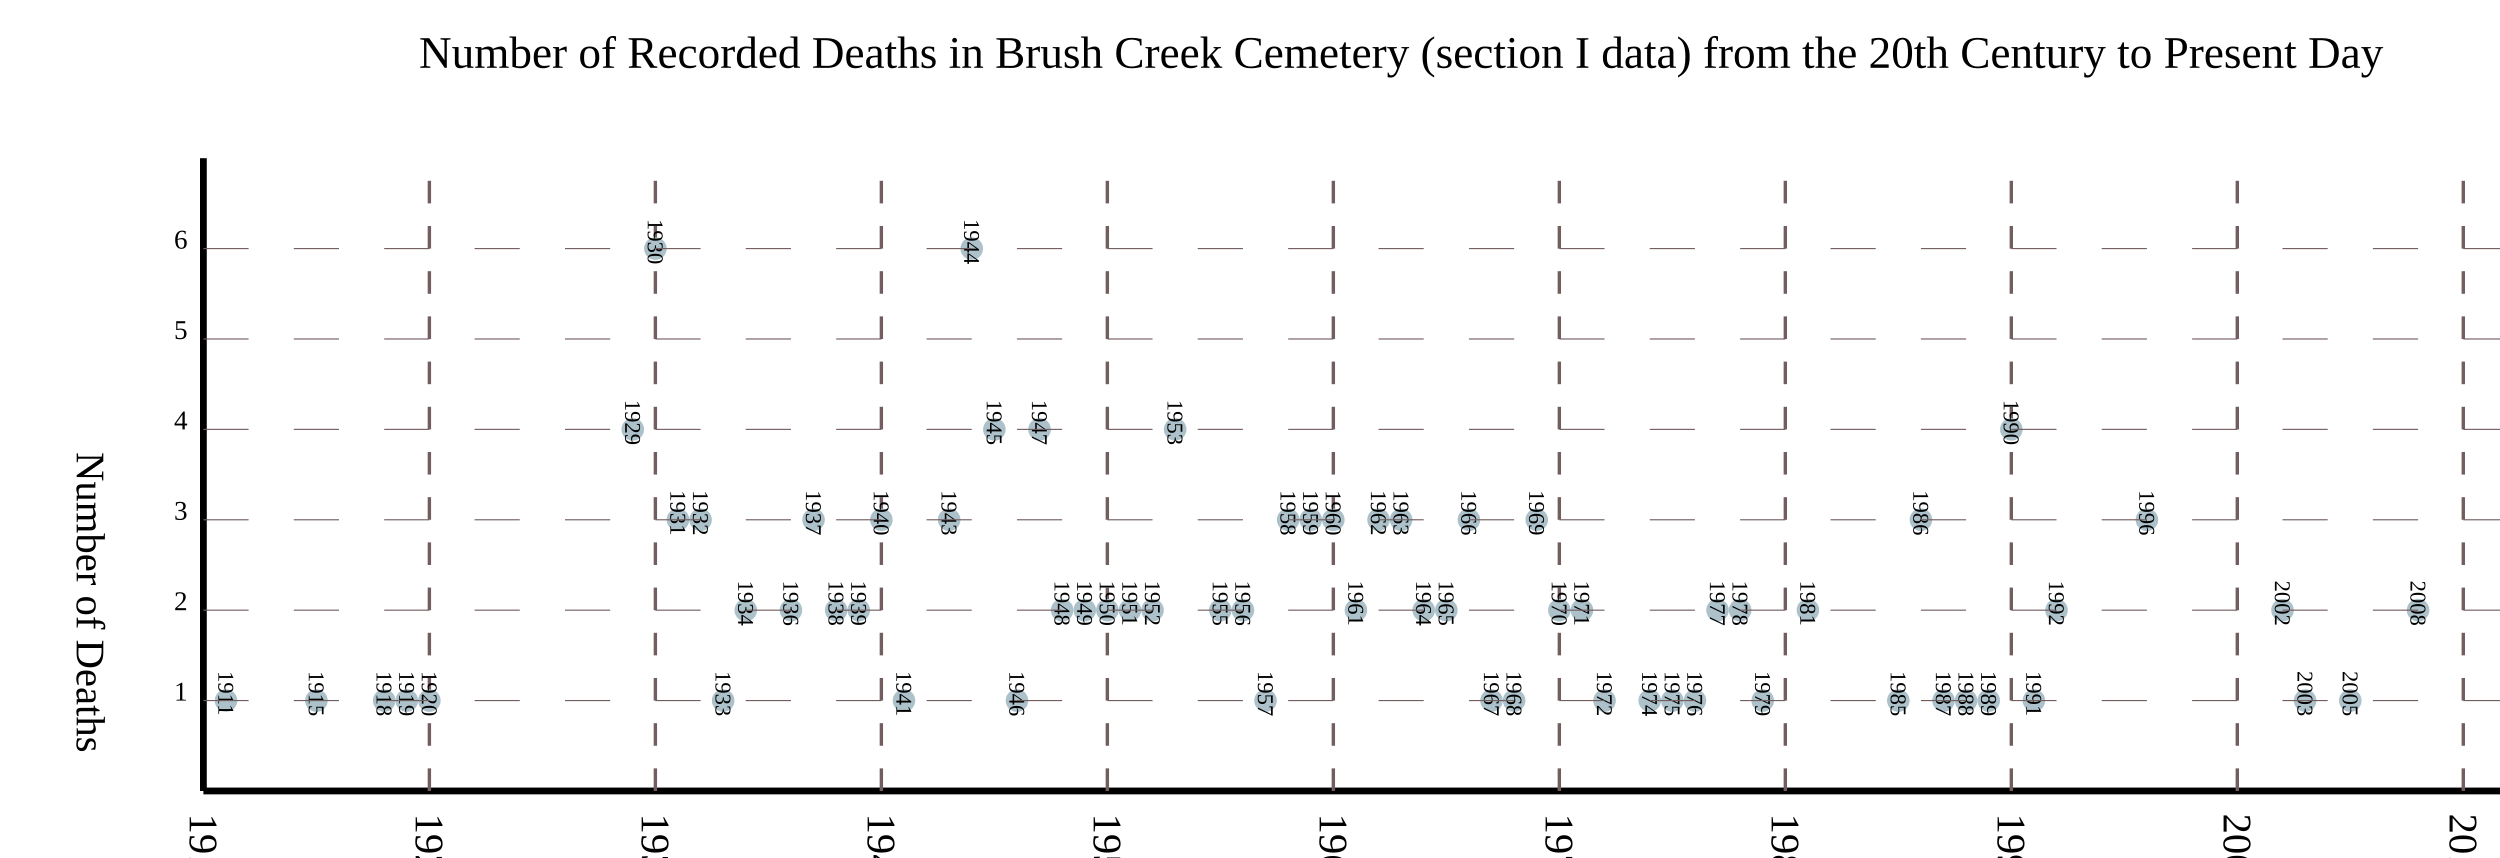
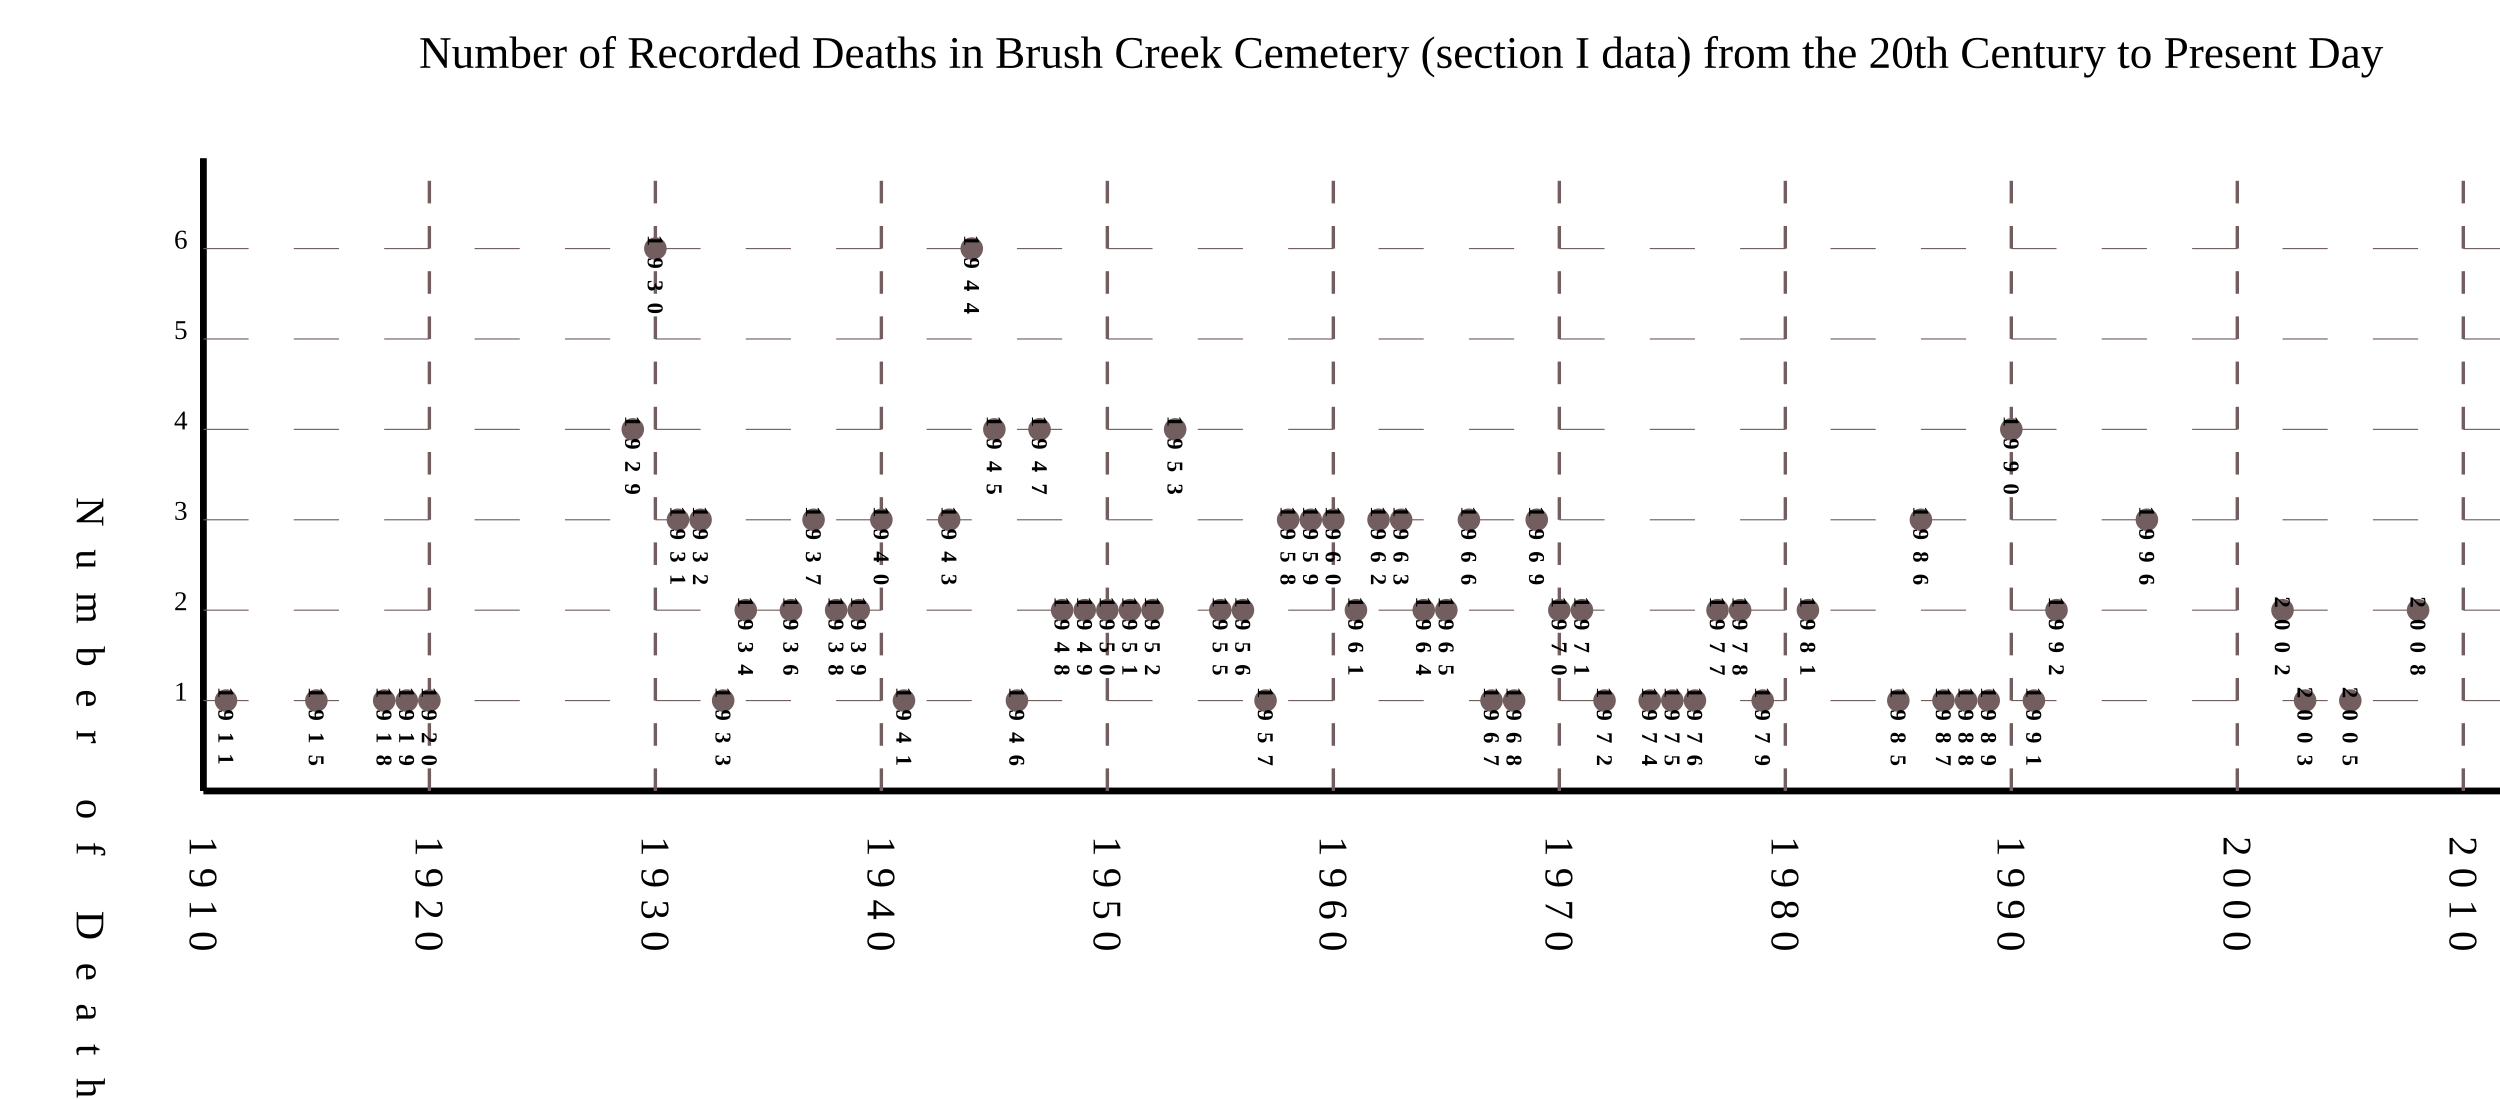
<svg xmlns="http://www.w3.org/2000/svg" width="100%" height="100%">
  <g transform="translate(100 350)">
    <text x="520" y="-320" text-anchor="middle" font-size="20px"> Number of Recorded Deaths in Brush Creek Cemetery (section I data) from the 20th Century to Present Day</text>
    <line x1="-10" y1="0" x2="1040" y2="0" stroke="black" stroke-width="3" />
-     <text x="-10" y="10" text-anchor="start" style="writing-mode: tb;" font-size="18px">1910</text>
-     <text x="90" y="10" text-anchor="start" style="writing-mode: tb;" font-size="18px">1920</text>
+     <text x="-10" y="20" text-anchor="start" style="writing-mode: tb; letter-spacing:5" rotate="-90" font-size="18px">1910</text>
+     <text x="90" y="20" text-anchor="start" style="writing-mode: tb; letter-spacing:5" rotate="-90" font-size="18px">1920</text>
    <line x1="90" y1="0" x2="90" y2="-280" stroke="#725d5f" stroke-width="1.5" stroke-dasharray="10" />
-     <text x="190" y="10" text-anchor="start" style="writing-mode: tb;" font-size="18px">1930</text>
+     <text x="190" y="20" text-anchor="start" style="writing-mode: tb; letter-spacing:5" rotate="-90" font-size="18px">1930</text>
    <line x1="190" y1="0" x2="190" y2="-280" stroke="#725d5f" stroke-width="1.5" stroke-dasharray="10" />
-     <text x="290" y="10" text-anchor="start" style="writing-mode: tb;" font-size="18px">1940</text>
+     <text x="290" y="20" text-anchor="start" style="writing-mode: tb; letter-spacing:5" rotate="-90" font-size="18px">1940</text>
    <line x1="290" y1="0" x2="290" y2="-280" stroke="#725d5f" stroke-width="1.5" stroke-dasharray="10" />
-     <text x="390" y="10" text-anchor="start" style="writing-mode: tb;" font-size="18px">1950</text>
+     <text x="390" y="20" text-anchor="start" style="writing-mode: tb; letter-spacing:5" rotate="-90" font-size="18px">1950</text>
    <line x1="390" y1="0" x2="390" y2="-280" stroke="#725d5f" stroke-width="1.5" stroke-dasharray="10" />
-     <text x="490" y="10" text-anchor="start" style="writing-mode: tb;" font-size="18px">1960</text>
+     <text x="490" y="20" text-anchor="start" style="writing-mode: tb; letter-spacing:5" rotate="-90" font-size="18px">1960</text>
    <line x1="490" y1="0" x2="490" y2="-280" stroke="#725d5f" stroke-width="1.5" stroke-dasharray="10" />
-     <text x="590" y="10" text-anchor="start" style="writing-mode: tb;" font-size="18px">1970</text>
+     <text x="590" y="20" text-anchor="start" style="writing-mode: tb; letter-spacing:5" rotate="-90" font-size="18px">1970</text>
    <line x1="590" y1="0" x2="590" y2="-280" stroke="#725d5f" stroke-width="1.5" stroke-dasharray="10" />
-     <text x="690" y="10" text-anchor="start" style="writing-mode: tb;" font-size="18px">1980</text>
+     <text x="690" y="20" text-anchor="start" style="writing-mode: tb; letter-spacing:5" rotate="-90" font-size="18px">1980</text>
    <line x1="690" y1="0" x2="690" y2="-280" stroke="#725d5f" stroke-width="1.5" stroke-dasharray="10" />
-     <text x="790" y="10" text-anchor="start" style="writing-mode: tb;" font-size="18px">1990</text>
+     <text x="790" y="20" text-anchor="start" style="writing-mode: tb; letter-spacing:5" rotate="-90" font-size="18px">1990</text>
    <line x1="790" y1="0" x2="790" y2="-280" stroke="#725d5f" stroke-width="1.5" stroke-dasharray="10" />
-     <text x="890" y="10" text-anchor="start" style="writing-mode: tb;" font-size="18px">2000</text>
+     <text x="890" y="20" text-anchor="start" style="writing-mode: tb; letter-spacing:5" rotate="-90" font-size="18px">2000</text>
    <line x1="890" y1="0" x2="890" y2="-280" stroke="#725d5f" stroke-width="1.5" stroke-dasharray="10" />
-     <text x="990" y="10" text-anchor="start" style="writing-mode: tb;" font-size="18px">2010</text>
+     <text x="990" y="20" text-anchor="start" style="writing-mode: tb; letter-spacing:5" rotate="-90" font-size="18px">2010</text>
    <line x1="990" y1="0" x2="990" y2="-280" stroke="#725d5f" stroke-width="1.5" stroke-dasharray="10" />
    <line x1="-10" y1="0" x2="-10" y2="-280" stroke="black" stroke-width="3" />
-     <text x="-60" y="-140" text-anchor="middle" style="writing-mode: tb;" font-size="18px"> Number of Deaths </text>
-     <circle fill="#acc1ca" r="5" cx="0" cy="-40" />
-     <text x="0" y="-42" text-anchor="end" style="writing-mode: tb;" font-size="10px">1911</text>
-     <circle fill="#acc1ca" r="5" cx="40" cy="-40" />
-     <text x="40" y="-42" text-anchor="end" style="writing-mode: tb;" font-size="10px">1915</text>
-     <circle fill="#acc1ca" r="5" cx="70" cy="-40" />
-     <text x="70" y="-42" text-anchor="end" style="writing-mode: tb;" font-size="10px">1918</text>
-     <circle fill="#acc1ca" r="5" cx="80" cy="-40" />
-     <text x="80" y="-42" text-anchor="end" style="writing-mode: tb;" font-size="10px">1919</text>
-     <circle fill="#acc1ca" r="5" cx="90" cy="-40" />
-     <text x="90" y="-42" text-anchor="end" style="writing-mode: tb;" font-size="10px">1920</text>
-     <circle fill="#acc1ca" r="5" cx="180" cy="-160" />
-     <text x="180" y="-162" text-anchor="end" style="writing-mode: tb;" font-size="10px">1929</text>
-     <circle fill="#acc1ca" r="5" cx="190" cy="-240" />
-     <text x="190" y="-242" text-anchor="end" style="writing-mode: tb;" font-size="10px">1930</text>
-     <circle fill="#acc1ca" r="5" cx="200" cy="-120" />
-     <text x="200" y="-122" text-anchor="end" style="writing-mode: tb;" font-size="10px">1931</text>
-     <circle fill="#acc1ca" r="5" cx="210" cy="-120" />
-     <text x="210" y="-122" text-anchor="end" style="writing-mode: tb;" font-size="10px">1932</text>
-     <circle fill="#acc1ca" r="5" cx="220" cy="-40" />
-     <text x="220" y="-42" text-anchor="end" style="writing-mode: tb;" font-size="10px">1933</text>
-     <circle fill="#acc1ca" r="5" cx="230" cy="-80" />
-     <text x="230" y="-82" text-anchor="end" style="writing-mode: tb;" font-size="10px">1934</text>
-     <circle fill="#acc1ca" r="5" cx="250" cy="-80" />
-     <text x="250" y="-82" text-anchor="end" style="writing-mode: tb;" font-size="10px">1936</text>
-     <circle fill="#acc1ca" r="5" cx="260" cy="-120" />
-     <text x="260" y="-122" text-anchor="end" style="writing-mode: tb;" font-size="10px">1937</text>
-     <circle fill="#acc1ca" r="5" cx="270" cy="-80" />
-     <text x="270" y="-82" text-anchor="end" style="writing-mode: tb;" font-size="10px">1938</text>
-     <circle fill="#acc1ca" r="5" cx="280" cy="-80" />
-     <text x="280" y="-82" text-anchor="end" style="writing-mode: tb;" font-size="10px">1939</text>
-     <circle fill="#acc1ca" r="5" cx="290" cy="-120" />
-     <text x="290" y="-122" text-anchor="end" style="writing-mode: tb;" font-size="10px">1940</text>
-     <circle fill="#acc1ca" r="5" cx="300" cy="-40" />
-     <text x="300" y="-42" text-anchor="end" style="writing-mode: tb;" font-size="10px">1941</text>
-     <circle fill="#acc1ca" r="5" cx="320" cy="-120" />
-     <text x="320" y="-122" text-anchor="end" style="writing-mode: tb;" font-size="10px">1943</text>
-     <circle fill="#acc1ca" r="5" cx="330" cy="-240" />
-     <text x="330" y="-242" text-anchor="end" style="writing-mode: tb;" font-size="10px">1944</text>
-     <circle fill="#acc1ca" r="5" cx="340" cy="-160" />
-     <text x="340" y="-162" text-anchor="end" style="writing-mode: tb;" font-size="10px">1945</text>
-     <circle fill="#acc1ca" r="5" cx="350" cy="-40" />
-     <text x="350" y="-42" text-anchor="end" style="writing-mode: tb;" font-size="10px">1946</text>
-     <circle fill="#acc1ca" r="5" cx="360" cy="-160" />
-     <text x="360" y="-162" text-anchor="end" style="writing-mode: tb;" font-size="10px">1947</text>
-     <circle fill="#acc1ca" r="5" cx="370" cy="-80" />
-     <text x="370" y="-82" text-anchor="end" style="writing-mode: tb;" font-size="10px">1948</text>
-     <circle fill="#acc1ca" r="5" cx="380" cy="-80" />
-     <text x="380" y="-82" text-anchor="end" style="writing-mode: tb;" font-size="10px">1949</text>
-     <circle fill="#acc1ca" r="5" cx="390" cy="-80" />
-     <text x="390" y="-82" text-anchor="end" style="writing-mode: tb;" font-size="10px">1950</text>
-     <circle fill="#acc1ca" r="5" cx="400" cy="-80" />
-     <text x="400" y="-82" text-anchor="end" style="writing-mode: tb;" font-size="10px">1951</text>
-     <circle fill="#acc1ca" r="5" cx="410" cy="-80" />
-     <text x="410" y="-82" text-anchor="end" style="writing-mode: tb;" font-size="10px">1952</text>
-     <circle fill="#acc1ca" r="5" cx="420" cy="-160" />
-     <text x="420" y="-162" text-anchor="end" style="writing-mode: tb;" font-size="10px">1953</text>
-     <circle fill="#acc1ca" r="5" cx="440" cy="-80" />
-     <text x="440" y="-82" text-anchor="end" style="writing-mode: tb;" font-size="10px">1955</text>
-     <circle fill="#acc1ca" r="5" cx="450" cy="-80" />
-     <text x="450" y="-82" text-anchor="end" style="writing-mode: tb;" font-size="10px">1956</text>
-     <circle fill="#acc1ca" r="5" cx="460" cy="-40" />
-     <text x="460" y="-42" text-anchor="end" style="writing-mode: tb;" font-size="10px">1957</text>
-     <circle fill="#acc1ca" r="5" cx="470" cy="-120" />
-     <text x="470" y="-122" text-anchor="end" style="writing-mode: tb;" font-size="10px">1958</text>
-     <circle fill="#acc1ca" r="5" cx="480" cy="-120" />
-     <text x="480" y="-122" text-anchor="end" style="writing-mode: tb;" font-size="10px">1959</text>
-     <circle fill="#acc1ca" r="5" cx="490" cy="-120" />
-     <text x="490" y="-122" text-anchor="end" style="writing-mode: tb;" font-size="10px">1960</text>
-     <circle fill="#acc1ca" r="5" cx="500" cy="-80" />
-     <text x="500" y="-82" text-anchor="end" style="writing-mode: tb;" font-size="10px">1961</text>
-     <circle fill="#acc1ca" r="5" cx="510" cy="-120" />
-     <text x="510" y="-122" text-anchor="end" style="writing-mode: tb;" font-size="10px">1962</text>
-     <circle fill="#acc1ca" r="5" cx="520" cy="-120" />
-     <text x="520" y="-122" text-anchor="end" style="writing-mode: tb;" font-size="10px">1963</text>
-     <circle fill="#acc1ca" r="5" cx="530" cy="-80" />
-     <text x="530" y="-82" text-anchor="end" style="writing-mode: tb;" font-size="10px">1964</text>
-     <circle fill="#acc1ca" r="5" cx="540" cy="-80" />
-     <text x="540" y="-82" text-anchor="end" style="writing-mode: tb;" font-size="10px">1965</text>
-     <circle fill="#acc1ca" r="5" cx="550" cy="-120" />
-     <text x="550" y="-122" text-anchor="end" style="writing-mode: tb;" font-size="10px">1966</text>
-     <circle fill="#acc1ca" r="5" cx="560" cy="-40" />
-     <text x="560" y="-42" text-anchor="end" style="writing-mode: tb;" font-size="10px">1967</text>
-     <circle fill="#acc1ca" r="5" cx="570" cy="-40" />
-     <text x="570" y="-42" text-anchor="end" style="writing-mode: tb;" font-size="10px">1968</text>
-     <circle fill="#acc1ca" r="5" cx="580" cy="-120" />
-     <text x="580" y="-122" text-anchor="end" style="writing-mode: tb;" font-size="10px">1969</text>
-     <circle fill="#acc1ca" r="5" cx="590" cy="-80" />
-     <text x="590" y="-82" text-anchor="end" style="writing-mode: tb;" font-size="10px">1970</text>
-     <circle fill="#acc1ca" r="5" cx="600" cy="-80" />
-     <text x="600" y="-82" text-anchor="end" style="writing-mode: tb;" font-size="10px">1971</text>
-     <circle fill="#acc1ca" r="5" cx="610" cy="-40" />
-     <text x="610" y="-42" text-anchor="end" style="writing-mode: tb;" font-size="10px">1972</text>
-     <circle fill="#acc1ca" r="5" cx="630" cy="-40" />
-     <text x="630" y="-42" text-anchor="end" style="writing-mode: tb;" font-size="10px">1974</text>
-     <circle fill="#acc1ca" r="5" cx="640" cy="-40" />
-     <text x="640" y="-42" text-anchor="end" style="writing-mode: tb;" font-size="10px">1975</text>
-     <circle fill="#acc1ca" r="5" cx="650" cy="-40" />
-     <text x="650" y="-42" text-anchor="end" style="writing-mode: tb;" font-size="10px">1976</text>
-     <circle fill="#acc1ca" r="5" cx="660" cy="-80" />
-     <text x="660" y="-82" text-anchor="end" style="writing-mode: tb;" font-size="10px">1977</text>
-     <circle fill="#acc1ca" r="5" cx="670" cy="-80" />
-     <text x="670" y="-82" text-anchor="end" style="writing-mode: tb;" font-size="10px">1978</text>
-     <circle fill="#acc1ca" r="5" cx="680" cy="-40" />
-     <text x="680" y="-42" text-anchor="end" style="writing-mode: tb;" font-size="10px">1979</text>
-     <circle fill="#acc1ca" r="5" cx="700" cy="-80" />
-     <text x="700" y="-82" text-anchor="end" style="writing-mode: tb;" font-size="10px">1981</text>
-     <circle fill="#acc1ca" r="5" cx="740" cy="-40" />
-     <text x="740" y="-42" text-anchor="end" style="writing-mode: tb;" font-size="10px">1985</text>
-     <circle fill="#acc1ca" r="5" cx="750" cy="-120" />
-     <text x="750" y="-122" text-anchor="end" style="writing-mode: tb;" font-size="10px">1986</text>
-     <circle fill="#acc1ca" r="5" cx="760" cy="-40" />
-     <text x="760" y="-42" text-anchor="end" style="writing-mode: tb;" font-size="10px">1987</text>
-     <circle fill="#acc1ca" r="5" cx="770" cy="-40" />
-     <text x="770" y="-42" text-anchor="end" style="writing-mode: tb;" font-size="10px">1988</text>
-     <circle fill="#acc1ca" r="5" cx="780" cy="-40" />
-     <text x="780" y="-42" text-anchor="end" style="writing-mode: tb;" font-size="10px">1989</text>
-     <circle fill="#acc1ca" r="5" cx="790" cy="-160" />
-     <text x="790" y="-162" text-anchor="end" style="writing-mode: tb;" font-size="10px">1990</text>
-     <circle fill="#acc1ca" r="5" cx="800" cy="-40" />
-     <text x="800" y="-42" text-anchor="end" style="writing-mode: tb;" font-size="10px">1991</text>
-     <circle fill="#acc1ca" r="5" cx="810" cy="-80" />
-     <text x="810" y="-82" text-anchor="end" style="writing-mode: tb;" font-size="10px">1992</text>
-     <circle fill="#acc1ca" r="5" cx="850" cy="-120" />
-     <text x="850" y="-122" text-anchor="end" style="writing-mode: tb;" font-size="10px">1996</text>
-     <circle fill="#acc1ca" r="5" cx="910" cy="-80" />
-     <text x="910" y="-82" text-anchor="end" style="writing-mode: tb;" font-size="10px">2002</text>
-     <circle fill="#acc1ca" r="5" cx="920" cy="-40" />
-     <text x="920" y="-42" text-anchor="end" style="writing-mode: tb;" font-size="10px">2003</text>
-     <circle fill="#acc1ca" r="5" cx="940" cy="-40" />
-     <text x="940" y="-42" text-anchor="end" style="writing-mode: tb;" font-size="10px">2005</text>
-     <circle fill="#acc1ca" r="5" cx="970" cy="-80" />
-     <text x="970" y="-82" text-anchor="end" style="writing-mode: tb;" font-size="10px">2008</text>
-     <circle fill="#acc1ca" r="5" cx="1020" cy="-40" />
-     <text x="1020" y="-42" text-anchor="end" style="writing-mode: tb;" font-size="10px">2013</text>
+     <text x="-60" y="-120" text-anchor="middle" style="writing-mode: tb; letter-spacing:10" rotate="-90" font-size="18px"> Number of Deaths </text>
+     <circle fill="#725d5f" r="5" cx="0" cy="-40" />
+     <text x="0" y="-35" text-anchor="end" style="writing-mode: tb; letter-spacing:5" rotate="-90" font-size="10px" font-weight="900">1911</text>
+     <circle fill="#725d5f" r="5" cx="40" cy="-40" />
+     <text x="40" y="-35" text-anchor="end" style="writing-mode: tb; letter-spacing:5" rotate="-90" font-size="10px" font-weight="900">1915</text>
+     <circle fill="#725d5f" r="5" cx="70" cy="-40" />
+     <text x="70" y="-35" text-anchor="end" style="writing-mode: tb; letter-spacing:5" rotate="-90" font-size="10px" font-weight="900">1918</text>
+     <circle fill="#725d5f" r="5" cx="80" cy="-40" />
+     <text x="80" y="-35" text-anchor="end" style="writing-mode: tb; letter-spacing:5" rotate="-90" font-size="10px" font-weight="900">1919</text>
+     <circle fill="#725d5f" r="5" cx="90" cy="-40" />
+     <text x="90" y="-35" text-anchor="end" style="writing-mode: tb; letter-spacing:5" rotate="-90" font-size="10px" font-weight="900">1920</text>
+     <circle fill="#725d5f" r="5" cx="180" cy="-160" />
+     <text x="180" y="-155" text-anchor="end" style="writing-mode: tb; letter-spacing:5" rotate="-90" font-size="10px" font-weight="900">1929</text>
+     <circle fill="#725d5f" r="5" cx="190" cy="-240" />
+     <text x="190" y="-235" text-anchor="end" style="writing-mode: tb; letter-spacing:5" rotate="-90" font-size="10px" font-weight="900">1930</text>
+     <circle fill="#725d5f" r="5" cx="200" cy="-120" />
+     <text x="200" y="-115" text-anchor="end" style="writing-mode: tb; letter-spacing:5" rotate="-90" font-size="10px" font-weight="900">1931</text>
+     <circle fill="#725d5f" r="5" cx="210" cy="-120" />
+     <text x="210" y="-115" text-anchor="end" style="writing-mode: tb; letter-spacing:5" rotate="-90" font-size="10px" font-weight="900">1932</text>
+     <circle fill="#725d5f" r="5" cx="220" cy="-40" />
+     <text x="220" y="-35" text-anchor="end" style="writing-mode: tb; letter-spacing:5" rotate="-90" font-size="10px" font-weight="900">1933</text>
+     <circle fill="#725d5f" r="5" cx="230" cy="-80" />
+     <text x="230" y="-75" text-anchor="end" style="writing-mode: tb; letter-spacing:5" rotate="-90" font-size="10px" font-weight="900">1934</text>
+     <circle fill="#725d5f" r="5" cx="250" cy="-80" />
+     <text x="250" y="-75" text-anchor="end" style="writing-mode: tb; letter-spacing:5" rotate="-90" font-size="10px" font-weight="900">1936</text>
+     <circle fill="#725d5f" r="5" cx="260" cy="-120" />
+     <text x="260" y="-115" text-anchor="end" style="writing-mode: tb; letter-spacing:5" rotate="-90" font-size="10px" font-weight="900">1937</text>
+     <circle fill="#725d5f" r="5" cx="270" cy="-80" />
+     <text x="270" y="-75" text-anchor="end" style="writing-mode: tb; letter-spacing:5" rotate="-90" font-size="10px" font-weight="900">1938</text>
+     <circle fill="#725d5f" r="5" cx="280" cy="-80" />
+     <text x="280" y="-75" text-anchor="end" style="writing-mode: tb; letter-spacing:5" rotate="-90" font-size="10px" font-weight="900">1939</text>
+     <circle fill="#725d5f" r="5" cx="290" cy="-120" />
+     <text x="290" y="-115" text-anchor="end" style="writing-mode: tb; letter-spacing:5" rotate="-90" font-size="10px" font-weight="900">1940</text>
+     <circle fill="#725d5f" r="5" cx="300" cy="-40" />
+     <text x="300" y="-35" text-anchor="end" style="writing-mode: tb; letter-spacing:5" rotate="-90" font-size="10px" font-weight="900">1941</text>
+     <circle fill="#725d5f" r="5" cx="320" cy="-120" />
+     <text x="320" y="-115" text-anchor="end" style="writing-mode: tb; letter-spacing:5" rotate="-90" font-size="10px" font-weight="900">1943</text>
+     <circle fill="#725d5f" r="5" cx="330" cy="-240" />
+     <text x="330" y="-235" text-anchor="end" style="writing-mode: tb; letter-spacing:5" rotate="-90" font-size="10px" font-weight="900">1944</text>
+     <circle fill="#725d5f" r="5" cx="340" cy="-160" />
+     <text x="340" y="-155" text-anchor="end" style="writing-mode: tb; letter-spacing:5" rotate="-90" font-size="10px" font-weight="900">1945</text>
+     <circle fill="#725d5f" r="5" cx="350" cy="-40" />
+     <text x="350" y="-35" text-anchor="end" style="writing-mode: tb; letter-spacing:5" rotate="-90" font-size="10px" font-weight="900">1946</text>
+     <circle fill="#725d5f" r="5" cx="360" cy="-160" />
+     <text x="360" y="-155" text-anchor="end" style="writing-mode: tb; letter-spacing:5" rotate="-90" font-size="10px" font-weight="900">1947</text>
+     <circle fill="#725d5f" r="5" cx="370" cy="-80" />
+     <text x="370" y="-75" text-anchor="end" style="writing-mode: tb; letter-spacing:5" rotate="-90" font-size="10px" font-weight="900">1948</text>
+     <circle fill="#725d5f" r="5" cx="380" cy="-80" />
+     <text x="380" y="-75" text-anchor="end" style="writing-mode: tb; letter-spacing:5" rotate="-90" font-size="10px" font-weight="900">1949</text>
+     <circle fill="#725d5f" r="5" cx="390" cy="-80" />
+     <text x="390" y="-75" text-anchor="end" style="writing-mode: tb; letter-spacing:5" rotate="-90" font-size="10px" font-weight="900">1950</text>
+     <circle fill="#725d5f" r="5" cx="400" cy="-80" />
+     <text x="400" y="-75" text-anchor="end" style="writing-mode: tb; letter-spacing:5" rotate="-90" font-size="10px" font-weight="900">1951</text>
+     <circle fill="#725d5f" r="5" cx="410" cy="-80" />
+     <text x="410" y="-75" text-anchor="end" style="writing-mode: tb; letter-spacing:5" rotate="-90" font-size="10px" font-weight="900">1952</text>
+     <circle fill="#725d5f" r="5" cx="420" cy="-160" />
+     <text x="420" y="-155" text-anchor="end" style="writing-mode: tb; letter-spacing:5" rotate="-90" font-size="10px" font-weight="900">1953</text>
+     <circle fill="#725d5f" r="5" cx="440" cy="-80" />
+     <text x="440" y="-75" text-anchor="end" style="writing-mode: tb; letter-spacing:5" rotate="-90" font-size="10px" font-weight="900">1955</text>
+     <circle fill="#725d5f" r="5" cx="450" cy="-80" />
+     <text x="450" y="-75" text-anchor="end" style="writing-mode: tb; letter-spacing:5" rotate="-90" font-size="10px" font-weight="900">1956</text>
+     <circle fill="#725d5f" r="5" cx="460" cy="-40" />
+     <text x="460" y="-35" text-anchor="end" style="writing-mode: tb; letter-spacing:5" rotate="-90" font-size="10px" font-weight="900">1957</text>
+     <circle fill="#725d5f" r="5" cx="470" cy="-120" />
+     <text x="470" y="-115" text-anchor="end" style="writing-mode: tb; letter-spacing:5" rotate="-90" font-size="10px" font-weight="900">1958</text>
+     <circle fill="#725d5f" r="5" cx="480" cy="-120" />
+     <text x="480" y="-115" text-anchor="end" style="writing-mode: tb; letter-spacing:5" rotate="-90" font-size="10px" font-weight="900">1959</text>
+     <circle fill="#725d5f" r="5" cx="490" cy="-120" />
+     <text x="490" y="-115" text-anchor="end" style="writing-mode: tb; letter-spacing:5" rotate="-90" font-size="10px" font-weight="900">1960</text>
+     <circle fill="#725d5f" r="5" cx="500" cy="-80" />
+     <text x="500" y="-75" text-anchor="end" style="writing-mode: tb; letter-spacing:5" rotate="-90" font-size="10px" font-weight="900">1961</text>
+     <circle fill="#725d5f" r="5" cx="510" cy="-120" />
+     <text x="510" y="-115" text-anchor="end" style="writing-mode: tb; letter-spacing:5" rotate="-90" font-size="10px" font-weight="900">1962</text>
+     <circle fill="#725d5f" r="5" cx="520" cy="-120" />
+     <text x="520" y="-115" text-anchor="end" style="writing-mode: tb; letter-spacing:5" rotate="-90" font-size="10px" font-weight="900">1963</text>
+     <circle fill="#725d5f" r="5" cx="530" cy="-80" />
+     <text x="530" y="-75" text-anchor="end" style="writing-mode: tb; letter-spacing:5" rotate="-90" font-size="10px" font-weight="900">1964</text>
+     <circle fill="#725d5f" r="5" cx="540" cy="-80" />
+     <text x="540" y="-75" text-anchor="end" style="writing-mode: tb; letter-spacing:5" rotate="-90" font-size="10px" font-weight="900">1965</text>
+     <circle fill="#725d5f" r="5" cx="550" cy="-120" />
+     <text x="550" y="-115" text-anchor="end" style="writing-mode: tb; letter-spacing:5" rotate="-90" font-size="10px" font-weight="900">1966</text>
+     <circle fill="#725d5f" r="5" cx="560" cy="-40" />
+     <text x="560" y="-35" text-anchor="end" style="writing-mode: tb; letter-spacing:5" rotate="-90" font-size="10px" font-weight="900">1967</text>
+     <circle fill="#725d5f" r="5" cx="570" cy="-40" />
+     <text x="570" y="-35" text-anchor="end" style="writing-mode: tb; letter-spacing:5" rotate="-90" font-size="10px" font-weight="900">1968</text>
+     <circle fill="#725d5f" r="5" cx="580" cy="-120" />
+     <text x="580" y="-115" text-anchor="end" style="writing-mode: tb; letter-spacing:5" rotate="-90" font-size="10px" font-weight="900">1969</text>
+     <circle fill="#725d5f" r="5" cx="590" cy="-80" />
+     <text x="590" y="-75" text-anchor="end" style="writing-mode: tb; letter-spacing:5" rotate="-90" font-size="10px" font-weight="900">1970</text>
+     <circle fill="#725d5f" r="5" cx="600" cy="-80" />
+     <text x="600" y="-75" text-anchor="end" style="writing-mode: tb; letter-spacing:5" rotate="-90" font-size="10px" font-weight="900">1971</text>
+     <circle fill="#725d5f" r="5" cx="610" cy="-40" />
+     <text x="610" y="-35" text-anchor="end" style="writing-mode: tb; letter-spacing:5" rotate="-90" font-size="10px" font-weight="900">1972</text>
+     <circle fill="#725d5f" r="5" cx="630" cy="-40" />
+     <text x="630" y="-35" text-anchor="end" style="writing-mode: tb; letter-spacing:5" rotate="-90" font-size="10px" font-weight="900">1974</text>
+     <circle fill="#725d5f" r="5" cx="640" cy="-40" />
+     <text x="640" y="-35" text-anchor="end" style="writing-mode: tb; letter-spacing:5" rotate="-90" font-size="10px" font-weight="900">1975</text>
+     <circle fill="#725d5f" r="5" cx="650" cy="-40" />
+     <text x="650" y="-35" text-anchor="end" style="writing-mode: tb; letter-spacing:5" rotate="-90" font-size="10px" font-weight="900">1976</text>
+     <circle fill="#725d5f" r="5" cx="660" cy="-80" />
+     <text x="660" y="-75" text-anchor="end" style="writing-mode: tb; letter-spacing:5" rotate="-90" font-size="10px" font-weight="900">1977</text>
+     <circle fill="#725d5f" r="5" cx="670" cy="-80" />
+     <text x="670" y="-75" text-anchor="end" style="writing-mode: tb; letter-spacing:5" rotate="-90" font-size="10px" font-weight="900">1978</text>
+     <circle fill="#725d5f" r="5" cx="680" cy="-40" />
+     <text x="680" y="-35" text-anchor="end" style="writing-mode: tb; letter-spacing:5" rotate="-90" font-size="10px" font-weight="900">1979</text>
+     <circle fill="#725d5f" r="5" cx="700" cy="-80" />
+     <text x="700" y="-75" text-anchor="end" style="writing-mode: tb; letter-spacing:5" rotate="-90" font-size="10px" font-weight="900">1981</text>
+     <circle fill="#725d5f" r="5" cx="740" cy="-40" />
+     <text x="740" y="-35" text-anchor="end" style="writing-mode: tb; letter-spacing:5" rotate="-90" font-size="10px" font-weight="900">1985</text>
+     <circle fill="#725d5f" r="5" cx="750" cy="-120" />
+     <text x="750" y="-115" text-anchor="end" style="writing-mode: tb; letter-spacing:5" rotate="-90" font-size="10px" font-weight="900">1986</text>
+     <circle fill="#725d5f" r="5" cx="760" cy="-40" />
+     <text x="760" y="-35" text-anchor="end" style="writing-mode: tb; letter-spacing:5" rotate="-90" font-size="10px" font-weight="900">1987</text>
+     <circle fill="#725d5f" r="5" cx="770" cy="-40" />
+     <text x="770" y="-35" text-anchor="end" style="writing-mode: tb; letter-spacing:5" rotate="-90" font-size="10px" font-weight="900">1988</text>
+     <circle fill="#725d5f" r="5" cx="780" cy="-40" />
+     <text x="780" y="-35" text-anchor="end" style="writing-mode: tb; letter-spacing:5" rotate="-90" font-size="10px" font-weight="900">1989</text>
+     <circle fill="#725d5f" r="5" cx="790" cy="-160" />
+     <text x="790" y="-155" text-anchor="end" style="writing-mode: tb; letter-spacing:5" rotate="-90" font-size="10px" font-weight="900">1990</text>
+     <circle fill="#725d5f" r="5" cx="800" cy="-40" />
+     <text x="800" y="-35" text-anchor="end" style="writing-mode: tb; letter-spacing:5" rotate="-90" font-size="10px" font-weight="900">1991</text>
+     <circle fill="#725d5f" r="5" cx="810" cy="-80" />
+     <text x="810" y="-75" text-anchor="end" style="writing-mode: tb; letter-spacing:5" rotate="-90" font-size="10px" font-weight="900">1992</text>
+     <circle fill="#725d5f" r="5" cx="850" cy="-120" />
+     <text x="850" y="-115" text-anchor="end" style="writing-mode: tb; letter-spacing:5" rotate="-90" font-size="10px" font-weight="900">1996</text>
+     <circle fill="#725d5f" r="5" cx="910" cy="-80" />
+     <text x="910" y="-75" text-anchor="end" style="writing-mode: tb; letter-spacing:5" rotate="-90" font-size="10px" font-weight="900">2002</text>
+     <circle fill="#725d5f" r="5" cx="920" cy="-40" />
+     <text x="920" y="-35" text-anchor="end" style="writing-mode: tb; letter-spacing:5" rotate="-90" font-size="10px" font-weight="900">2003</text>
+     <circle fill="#725d5f" r="5" cx="940" cy="-40" />
+     <text x="940" y="-35" text-anchor="end" style="writing-mode: tb; letter-spacing:5" rotate="-90" font-size="10px" font-weight="900">2005</text>
+     <circle fill="#725d5f" r="5" cx="970" cy="-80" />
+     <text x="970" y="-75" text-anchor="end" style="writing-mode: tb; letter-spacing:5" rotate="-90" font-size="10px" font-weight="900">2008</text>
+     <circle fill="#725d5f" r="5" cx="1020" cy="-40" />
+     <text x="1020" y="-35" text-anchor="end" style="writing-mode: tb; letter-spacing:5" rotate="-90" font-size="10px" font-weight="900">2013</text>
    <text x="-20" y="-40" text-anchor="middle">1</text>
    <line x1="-10" y1="-40" x2="1040" y2="-40" stroke="#725d5f" stroke-width=".5" stroke-dasharray="20" />
    <text x="-20" y="-80" text-anchor="middle">2</text>
    <line x1="-10" y1="-80" x2="1040" y2="-80" stroke="#725d5f" stroke-width=".5" stroke-dasharray="20" />
    <text x="-20" y="-120" text-anchor="middle">3</text>
    <line x1="-10" y1="-120" x2="1040" y2="-120" stroke="#725d5f" stroke-width=".5" stroke-dasharray="20" />
    <text x="-20" y="-160" text-anchor="middle">4</text>
    <line x1="-10" y1="-160" x2="1040" y2="-160" stroke="#725d5f" stroke-width=".5" stroke-dasharray="20" />
    <text x="-20" y="-200" text-anchor="middle">5</text>
    <line x1="-10" y1="-200" x2="1040" y2="-200" stroke="#725d5f" stroke-width=".5" stroke-dasharray="20" />
    <text x="-20" y="-240" text-anchor="middle">6</text>
    <line x1="-10" y1="-240" x2="1040" y2="-240" stroke="#725d5f" stroke-width=".5" stroke-dasharray="20" />
  </g>
</svg>
